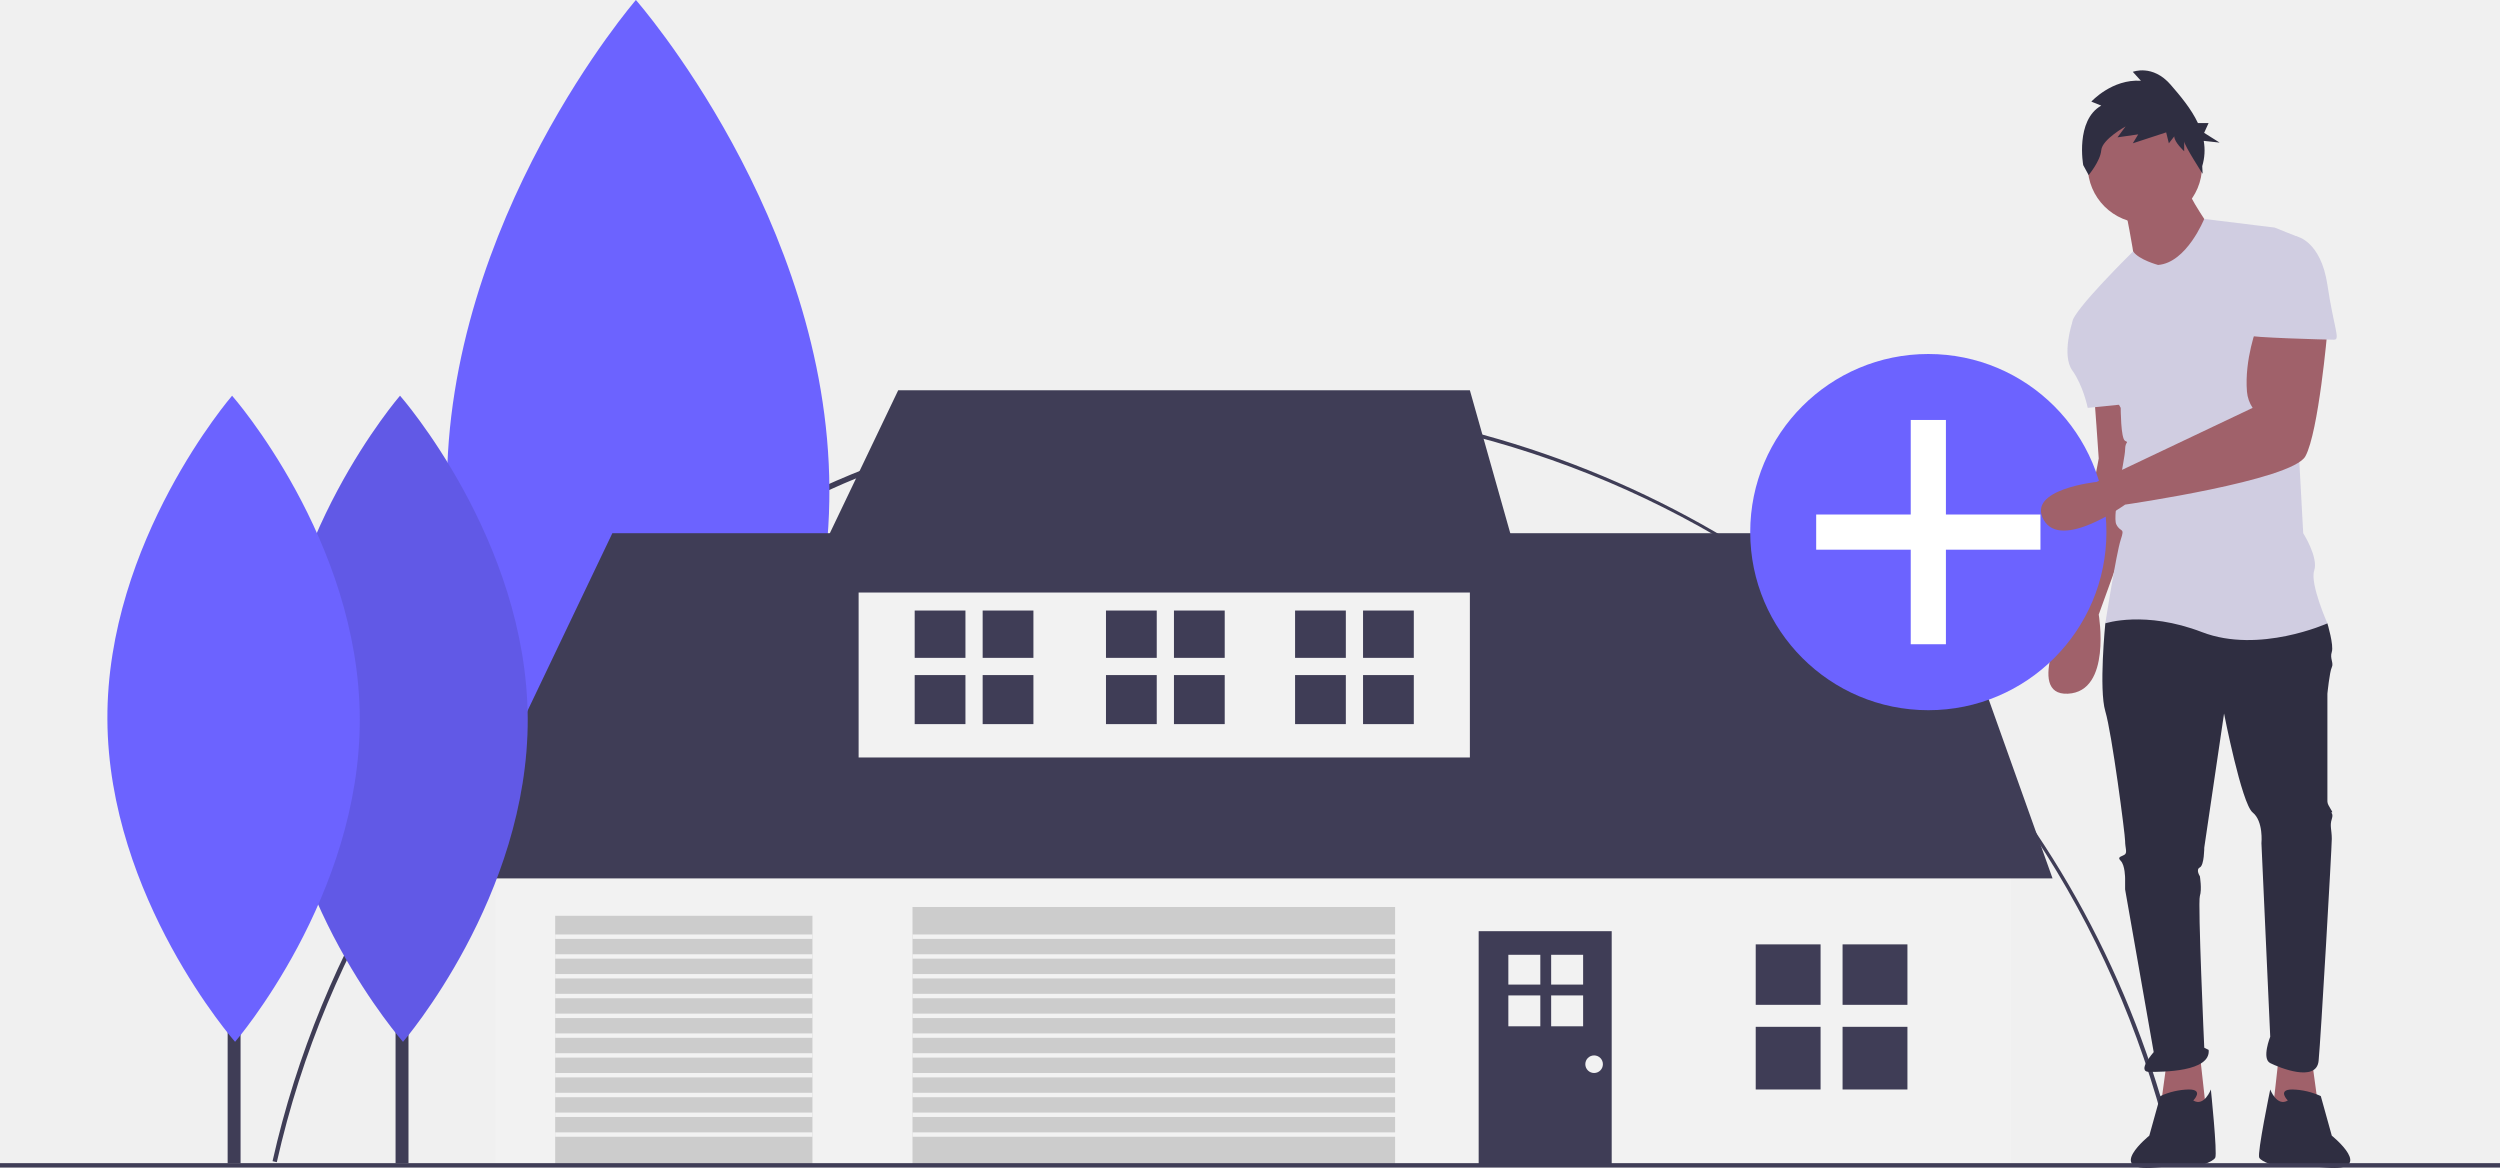
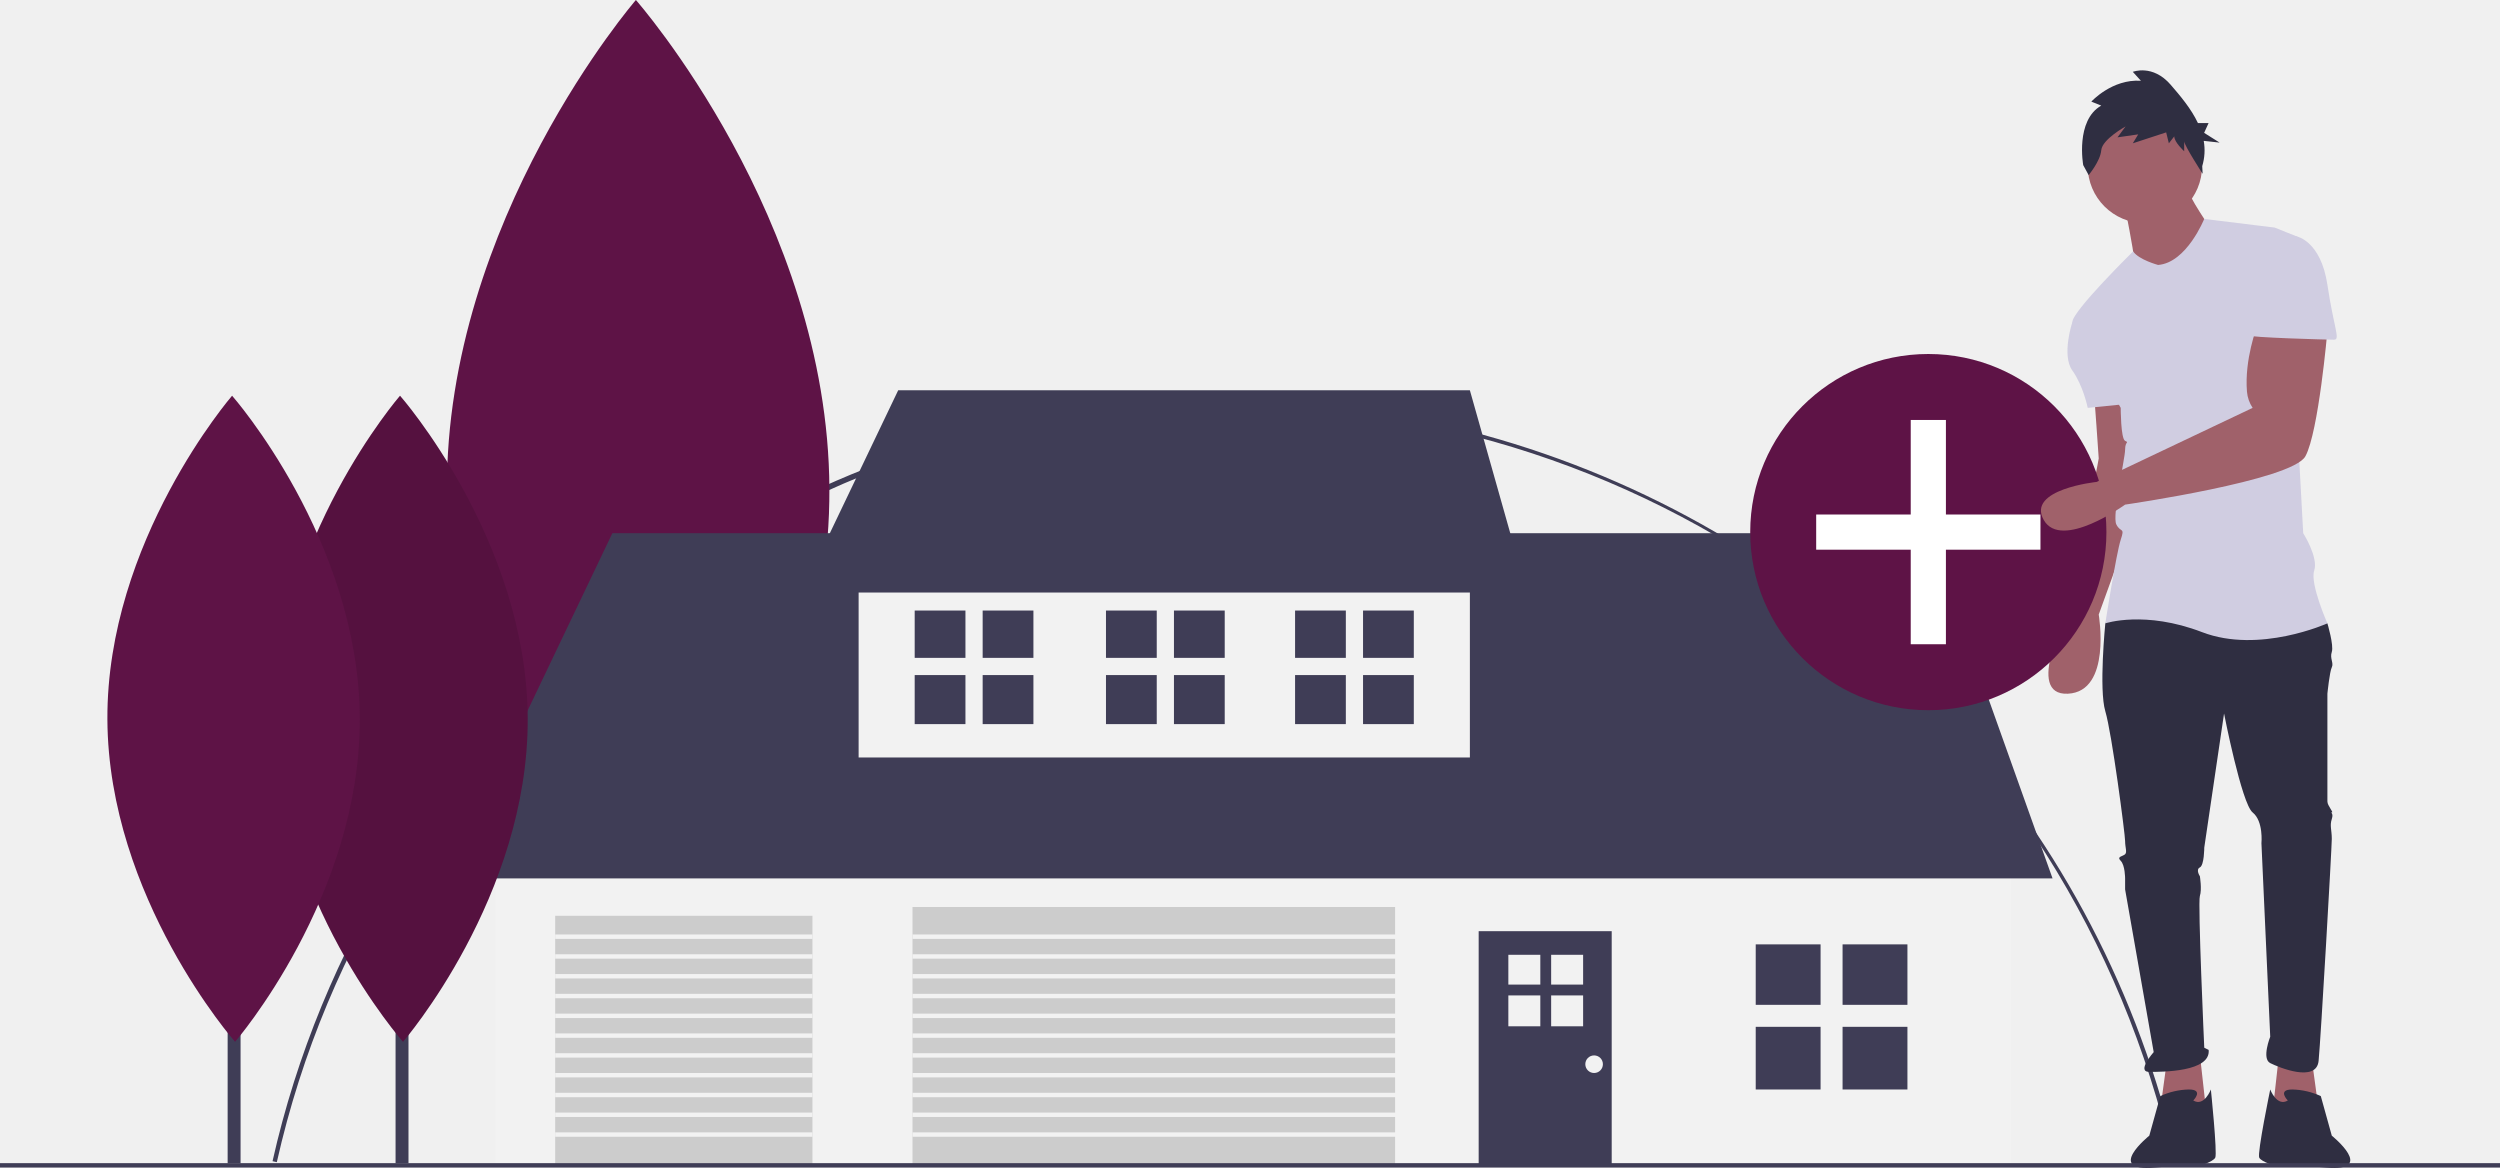
<svg xmlns="http://www.w3.org/2000/svg" id="a47a0a21-9b01-4fbd-9b4d-87f66ed38e86" data-name="Layer 1" width="1137" height="531.168" viewBox="0 0 1137 531.168">
  <path d="M157.398,712.972l-1.951-.439c21.756-96.751,76.43-184.609,153.951-247.392A444.114,444.114,0,0,1,1021.553,711.352l-1.949.443C973.55,509.586,796.329,368.361,588.634,368.361,383.66,368.361,202.3,513.29,157.398,712.972Z" transform="translate(-31.5 -184.4159)" fill="#3f3d56" />
  <polygon points="1051.5 482.5 1054.5 504.5 1033.5 506.5 1036.5 479.5 1051.5 482.5" fill="#a0616a" />
  <path d="M984,364.916s2,27,2,28-14,70-14,70-20,38,0,37,14-36,14-36l21-58-9-41Z" transform="translate(-31.5 -184.4159)" fill="#a0616a" />
  <polygon points="985.5 482.5 982.5 504.5 1003.5 506.5 1000.5 479.5 985.5 482.5" fill="#a0616a" />
  <path d="M994,460.916l-5,7s-3,30,0,40,9,56,9,59,1,5,0,6-4,1-2,3,2,8,2,8v5l13,74s-8,9-2,9,28,0,27-10l-2-1s-3-66-2-69,0-9,0-9-2-3,0-4,2-9,2-9l9-61s8,41,13,45,4,14,4,14l4,88s-4,10,0,12,21,9,22-1,6-97,6-101-1-6,0-9-1-3,0-3-2-3-2-5v-49s1-10,2-12-1-4,0-7-2-13-2-13l-45-12Z" transform="translate(-31.5 -184.4159)" fill="#2f2e41" />
  <path d="M1029,684.916s5-5-2-5a32.549,32.549,0,0,0-13,3l-5,18s-20.5,16.5,2.5,14.5,19.5-.5,19.5-.5,7-2,8-4-2-31-2-31S1034,687.916,1029,684.916Z" transform="translate(-31.5 -184.4159)" fill="#2f2e41" />
  <path d="M1072,684.916s-5-5,2-5a32.549,32.549,0,0,1,13,3l5,18s20.5,16.5-2.5,14.5-22.5-.5-22.5-.5-7-2-8-4,5-31,5-31S1067,687.916,1072,684.916Z" transform="translate(-31.5 -184.4159)" fill="#2f2e41" />
  <rect x="286.141" y="177.432" width="8.903" height="351.653" fill="#3f3d56" />
-   <path d="M408.705,406.662c.567,122.964-85.945,223.048-85.945,223.048s-87.431-99.282-87.998-222.246,85.945-223.048,85.945-223.048S408.138,283.697,408.705,406.662Z" transform="translate(-31.5 -184.4159)" fill="#6c63ff" />
+   <path d="M408.705,406.662c.567,122.964-85.945,223.048-85.945,223.048s-87.431-99.282-87.998-222.246,85.945-223.048,85.945-223.048S408.138,283.697,408.705,406.662Z" transform="translate(-31.5 -184.4159)" fill="#5e1346" />
  <rect x="225.5" y="383.5" width="689" height="146" fill="#f2f2f2" />
  <polygon points="203.5 399.5 278.5 242.5 877.5 242.5 933.5 399.5 203.5 399.5" fill="#3f3d56" />
  <rect x="390.5" y="252.5" width="278" height="92" fill="#f2f2f2" />
  <polygon points="408.5 177.5 364.5 269.5 694.5 269.5 668.5 177.5 408.5 177.5" fill="#3f3d56" />
  <rect x="415" y="412.5" width="219.5" height="117" fill="#ccc" />
  <rect x="252.5" y="416.5" width="117" height="113" fill="#ccc" />
  <rect x="672.5" y="423.5" width="60.5" height="106" fill="#3f3d56" />
  <rect y="529" width="1137" height="2" fill="#3f3d56" />
  <rect x="179.905" y="297.059" width="5.875" height="232.053" fill="#3f3d56" />
-   <path d="M271.497,511.047c.374,81.143-56.715,147.187-56.715,147.187s-57.695-65.515-58.069-146.658,56.715-147.188,56.715-147.188S271.123,429.904,271.497,511.047Z" transform="translate(-31.5 -184.4159)" fill="#6c63ff" />
+   <path d="M271.497,511.047c.374,81.143-56.715,147.187-56.715,147.187s-57.695-65.515-58.069-146.658,56.715-147.188,56.715-147.188S271.123,429.904,271.497,511.047Z" transform="translate(-31.5 -184.4159)" fill="#5e1346" />
  <path d="M271.497,511.047c.374,81.143-56.715,147.187-56.715,147.187s-57.695-65.515-58.069-146.658,56.715-147.188,56.715-147.188S271.123,429.904,271.497,511.047Z" transform="translate(-31.5 -184.4159)" opacity="0.1" />
  <rect x="103.533" y="297.059" width="5.875" height="232.053" fill="#3f3d56" />
-   <path d="M195.125,511.047c.374,81.143-56.715,147.187-56.715,147.187s-57.695-65.515-58.069-146.658,56.715-147.188,56.715-147.188S194.751,429.904,195.125,511.047Z" transform="translate(-31.5 -184.4159)" fill="#6c63ff" />
+   <path d="M195.125,511.047c.374,81.143-56.715,147.187-56.715,147.187s-57.695-65.515-58.069-146.658,56.715-147.188,56.715-147.188S194.751,429.904,195.125,511.047Z" transform="translate(-31.5 -184.4159)" fill="#5e1346" />
  <rect x="798.5" y="429.5" width="29.5" height="27.5" fill="#3f3d56" />
  <rect x="838" y="429.5" width="29.5" height="27.5" fill="#3f3d56" />
  <rect x="798.5" y="467" width="29.5" height="28.5" fill="#3f3d56" />
  <rect x="838" y="467" width="29.5" height="28.5" fill="#3f3d56" />
  <rect x="416" y="277.674" width="23.087" height="21.522" fill="#3f3d56" />
  <rect x="446.913" y="277.674" width="23.087" height="21.522" fill="#3f3d56" />
  <rect x="416" y="307.022" width="23.087" height="22.304" fill="#3f3d56" />
  <rect x="446.913" y="307.022" width="23.087" height="22.304" fill="#3f3d56" />
  <rect x="589" y="277.674" width="23.087" height="21.522" fill="#3f3d56" />
  <rect x="619.913" y="277.674" width="23.087" height="21.522" fill="#3f3d56" />
  <rect x="589" y="307.022" width="23.087" height="22.304" fill="#3f3d56" />
  <rect x="619.913" y="307.022" width="23.087" height="22.304" fill="#3f3d56" />
  <rect x="503" y="277.674" width="23.087" height="21.522" fill="#3f3d56" />
  <rect x="533.913" y="277.674" width="23.087" height="21.522" fill="#3f3d56" />
  <rect x="503" y="307.022" width="23.087" height="22.304" fill="#3f3d56" />
  <rect x="533.913" y="307.022" width="23.087" height="22.304" fill="#3f3d56" />
  <rect x="686" y="434.239" width="14.536" height="13.551" fill="#f2f2f2" />
  <rect x="705.464" y="434.239" width="14.536" height="13.551" fill="#f2f2f2" />
  <rect x="686" y="452.717" width="14.536" height="14.043" fill="#f2f2f2" />
  <rect x="705.464" y="452.717" width="14.536" height="14.043" fill="#f2f2f2" />
  <circle cx="725" cy="484" r="4" fill="#f2f2f2" />
  <rect x="415" y="425" width="220" height="2" fill="#f2f2f2" />
  <rect x="415" y="434" width="220" height="2" fill="#f2f2f2" />
  <rect x="415" y="443" width="220" height="2" fill="#f2f2f2" />
  <rect x="415" y="452" width="220" height="2" fill="#f2f2f2" />
  <rect x="415" y="461" width="220" height="2" fill="#f2f2f2" />
  <rect x="415" y="470" width="220" height="2" fill="#f2f2f2" />
  <rect x="415" y="479" width="220" height="2" fill="#f2f2f2" />
  <rect x="415" y="488" width="220" height="2" fill="#f2f2f2" />
  <rect x="415" y="497" width="220" height="2" fill="#f2f2f2" />
  <rect x="415" y="506" width="220" height="2" fill="#f2f2f2" />
  <rect x="415" y="515" width="220" height="2" fill="#f2f2f2" />
  <rect x="252.5" y="425" width="117" height="2" fill="#f2f2f2" />
  <rect x="252.5" y="434" width="117" height="2" fill="#f2f2f2" />
  <rect x="252.5" y="443" width="117" height="2" fill="#f2f2f2" />
  <rect x="252.5" y="452" width="117" height="2" fill="#f2f2f2" />
  <rect x="252.5" y="461" width="117" height="2" fill="#f2f2f2" />
  <rect x="252.5" y="470" width="117" height="2" fill="#f2f2f2" />
  <rect x="252.5" y="479" width="117" height="2" fill="#f2f2f2" />
  <rect x="252.5" y="488" width="117" height="2" fill="#f2f2f2" />
  <rect x="252.5" y="497" width="117" height="2" fill="#f2f2f2" />
  <rect x="252.5" y="506" width="117" height="2" fill="#f2f2f2" />
  <rect x="252.5" y="515" width="117" height="2" fill="#f2f2f2" />
-   <circle cx="877" cy="242" r="81" fill="#6c63ff" />
+   <circle cx="877" cy="242" r="81" fill="#5e1346" />
  <polygon points="928 234 885 234 885 191 869 191 869 234 826 234 826 250 869 250 869 293 885 293 885 250 928 250 928 234" fill="#fff" />
  <circle cx="975.5" cy="75.5" r="26" fill="#a0616a" />
  <path d="M998,278.916s4,20,4,23,17,12,17,12l19-24s-12-17-12-21Z" transform="translate(-31.5 -184.4159)" fill="#a0616a" />
  <path d="M1013,304.916s-8.716-2.32-11.358-6.16c0,0-27.642,27.16-27.642,32.16l22,39s0,14,2,15,0,0,0,4-6,30-4,34,4,1,2,7-7,38-7,38,18-6,44,4,57-4,57-4-8-18-6-24-5-17-5-17l-5-92s7-41,2-43l-10-4L1033.976,283.98S1026,303.916,1013,304.916Z" transform="translate(-31.5 -184.4159)" fill="#d0cde1" />
  <path d="M984,323.916l-10,7s-5,15,0,22,7,17,7,17l20-2Z" transform="translate(-31.5 -184.4159)" fill="#d0cde1" />
  <path d="M1058,332.916s-5.791,14.891-4.581,29.624A15.614,15.614,0,0,0,1056,369.916h0L985.056,403.597S953,406.916,961,420.916s37-7,37-7,76-11,82-22,10-57,10-57Z" transform="translate(-31.5 -184.4159)" fill="#a0616a" />
  <path d="M987.149,232.438l-4.51-1.806s9.43-10.382,22.55-9.479l-3.69-4.063s9.02-3.611,17.22,5.868c4.311,4.983,9.298,10.84,12.407,17.438h4.83l-2.016,4.439,7.055,4.439-7.242-.797a24.561,24.561,0,0,1-.685,11.496l.194,3.508s-8.394-12.987-8.394-14.793v4.514s-4.51-4.062-4.51-6.771l-2.46,3.16-1.23-4.965-15.17,4.965,2.46-4.062-9.43,1.354,3.69-4.965s-10.66,5.868-11.07,10.833-5.74,11.285-5.74,11.285l-2.46-4.514S975.259,239.209,987.149,232.438Z" transform="translate(-31.5 -184.4159)" fill="#2f2e41" />
  <path d="M1061,291.916h15s11,2,14,22,6,25,3,25-39-1-39-2S1061,291.916,1061,291.916Z" transform="translate(-31.5 -184.4159)" fill="#d0cde1" />
</svg>
